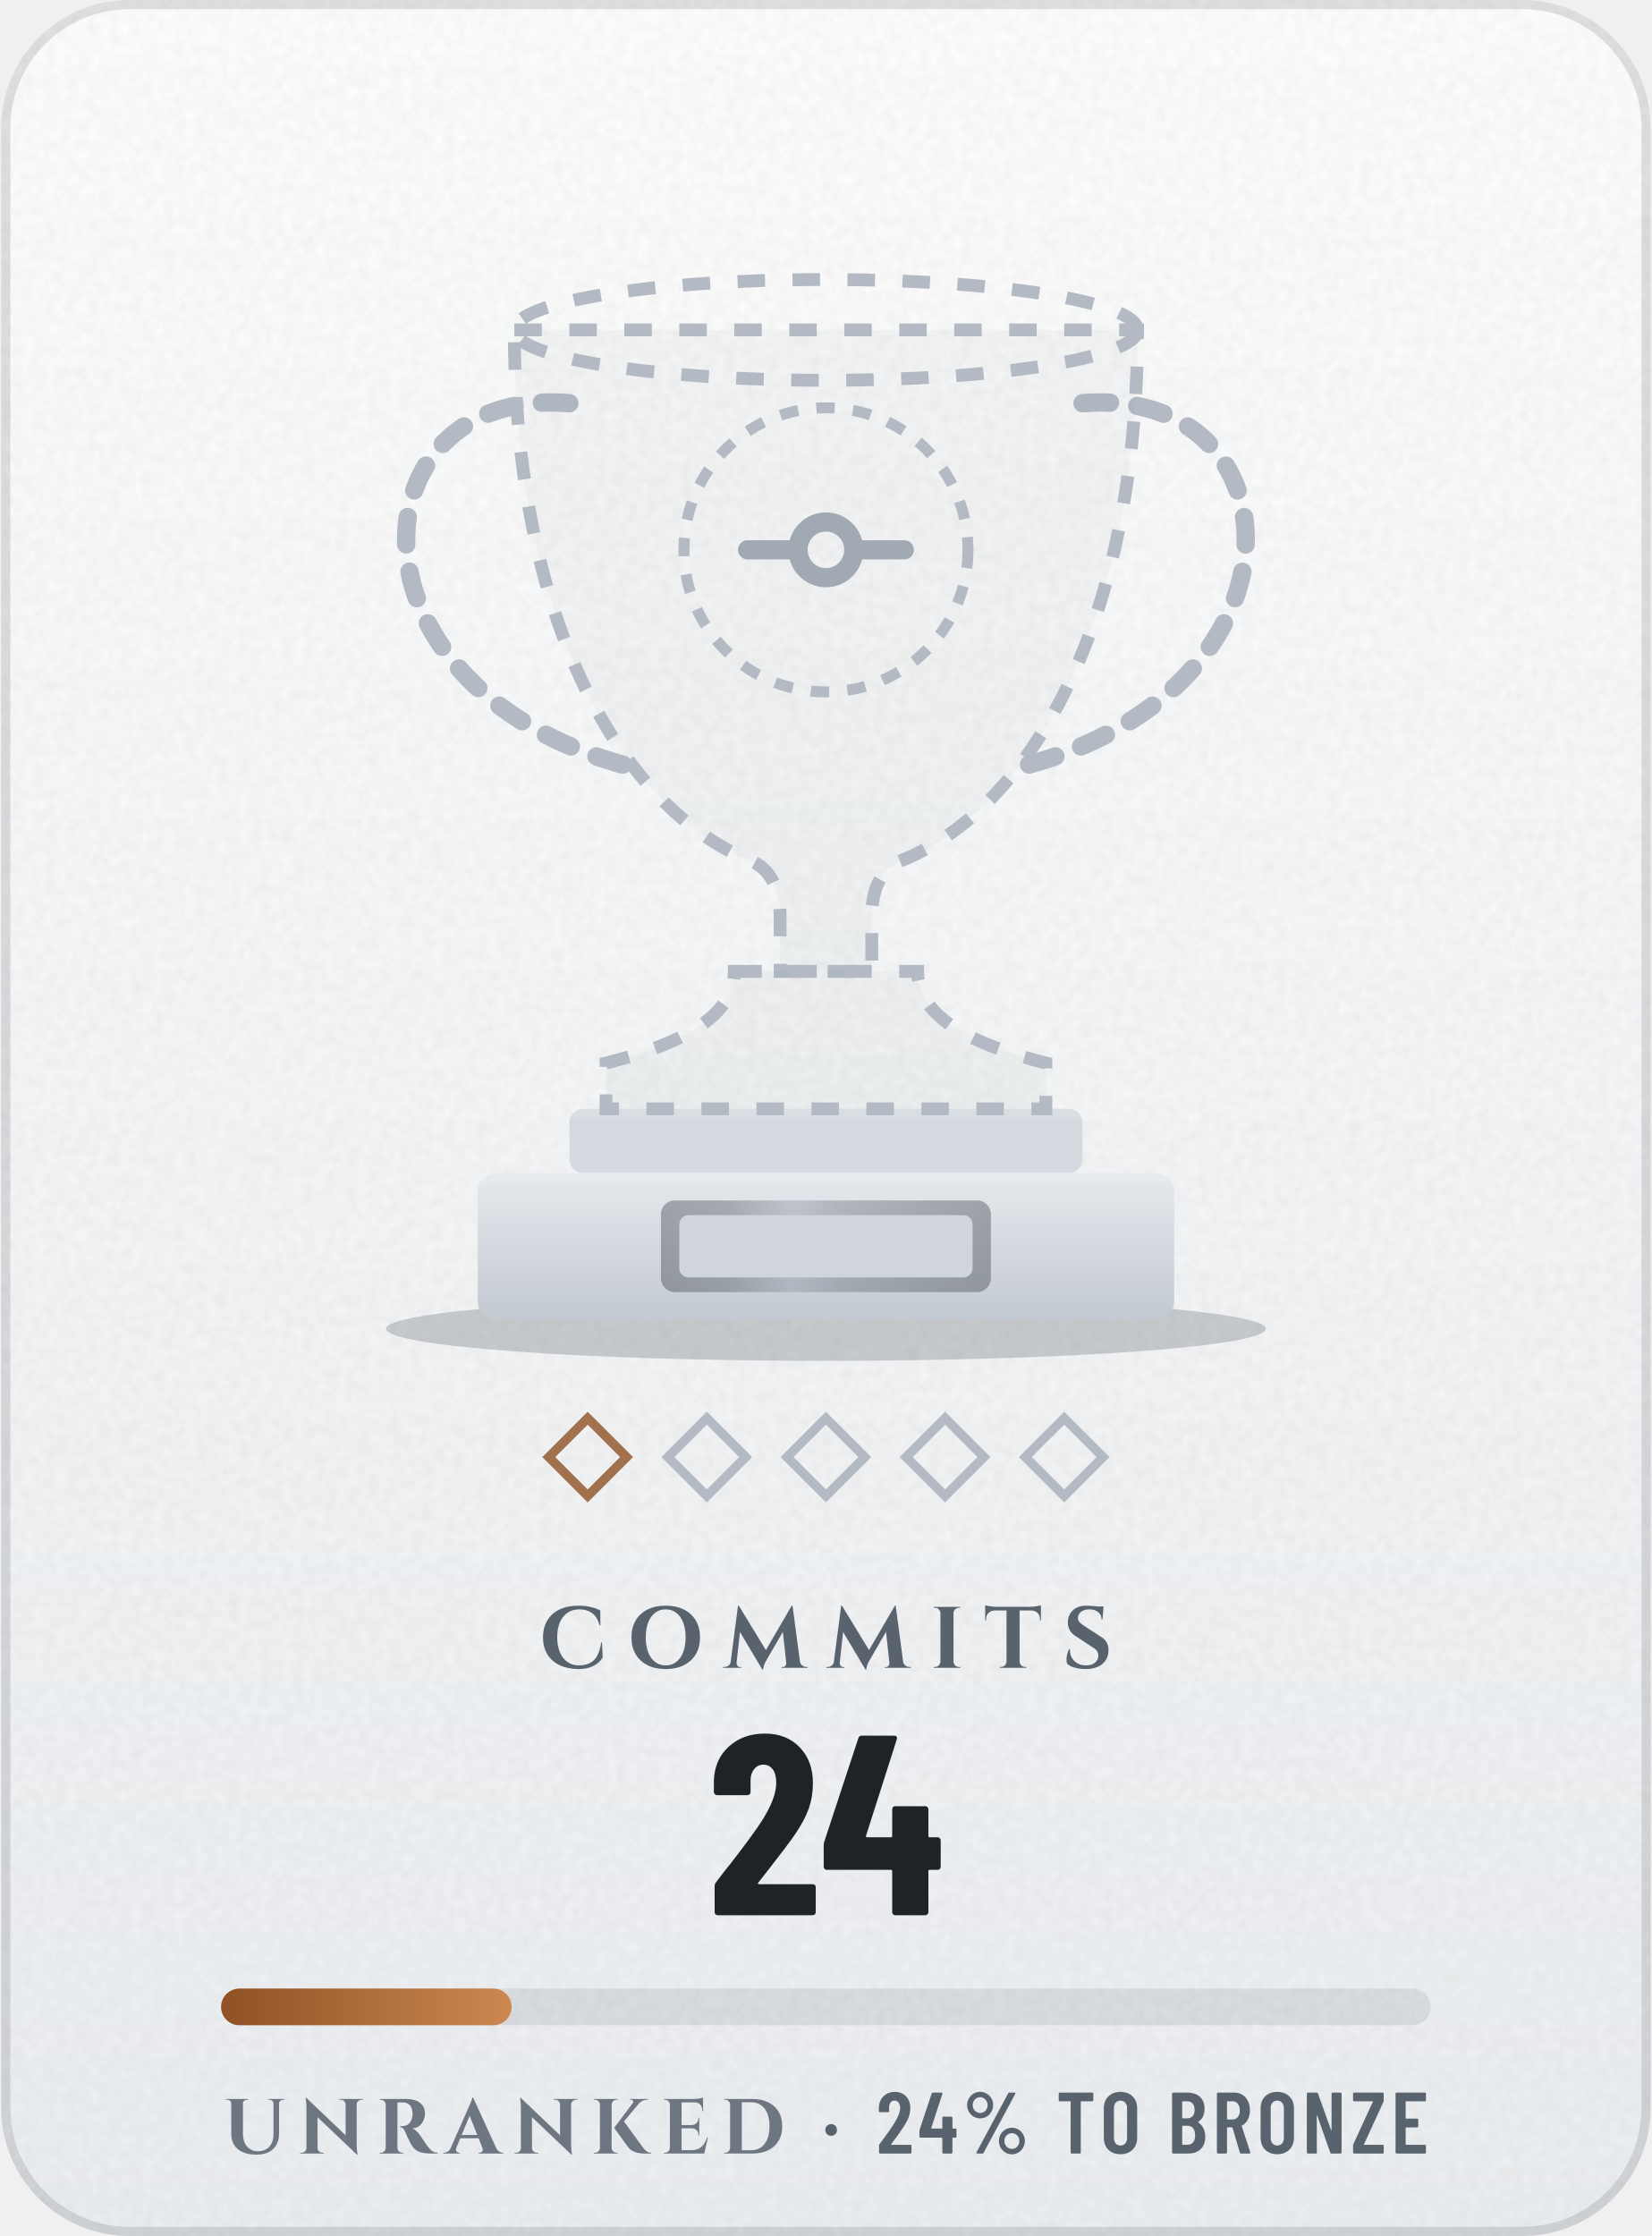
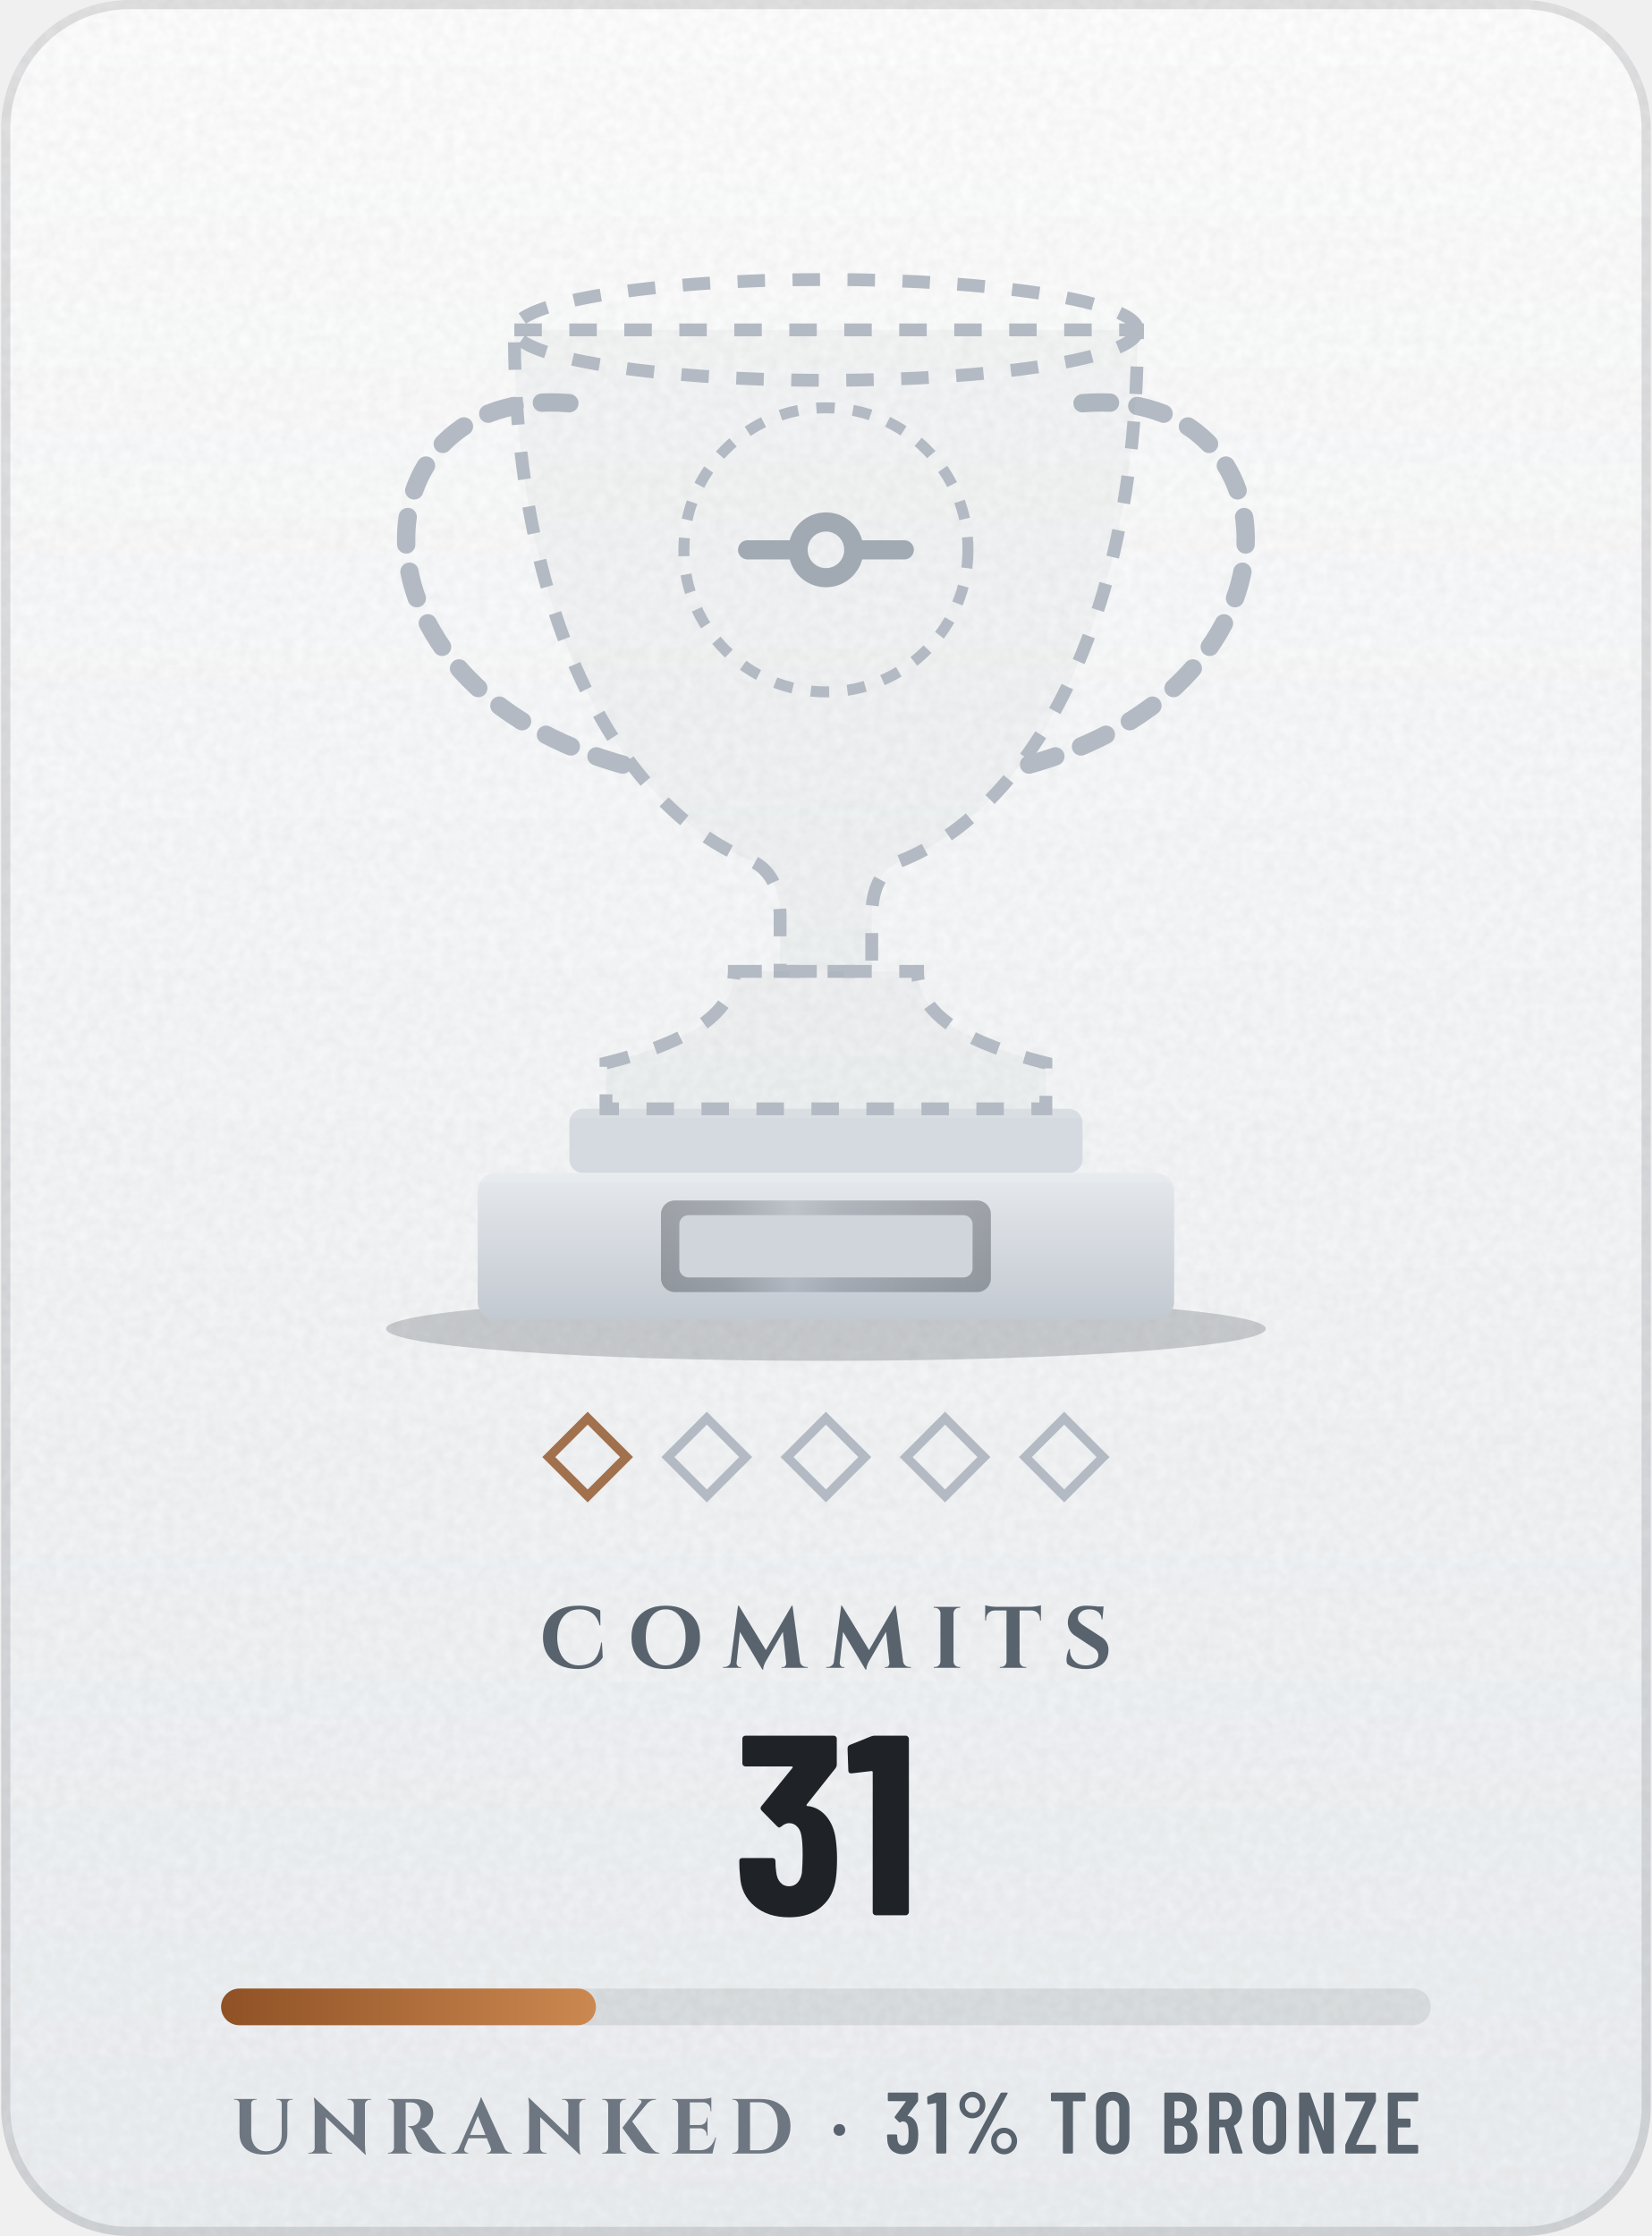
- <svg xmlns="http://www.w3.org/2000/svg" width="164" height="222" viewBox="0 0 180 244" role="img" aria-label="Commits trophy: Unranked, 24, 24% to Bronze">
+ <svg xmlns="http://www.w3.org/2000/svg" width="164" height="222" viewBox="0 0 180 244" role="img" aria-label="Commits trophy: Unranked, 31, 31% to Bronze">
  <defs>
    <linearGradient id="bg" x1="0" y1="0" x2="0" y2="1">
      <stop offset="0" stop-color="#FFFFFF" />
      <stop offset="1" stop-color="#EDF0F3" />
    </linearGradient>
    <clipPath id="card">
      <rect width="180" height="244" rx="14" />
    </clipPath>
    <filter id="grain" x="0" y="0" width="100%" height="100%">
      <feTurbulence type="fractalNoise" baseFrequency=".85" numOctaves="2" stitchTiles="stitch" />
      <feColorMatrix values="0 0 0 0 0 0 0 0 0 0 0 0 0 0 0 0 0 0 .05 0" />
    </filter>
    <radialGradient id="glow" cx=".5" cy=".5" r=".5">
      <stop offset="0" stop-color="#5A626D" stop-opacity="0" />
      <stop offset="1" stop-color="#5A626D" stop-opacity="0" />
    </radialGradient>
    <linearGradient id="mh" x1="0" y1="0" x2="1" y2="0">
      <stop offset="0" stop-color="#252A32" />
      <stop offset="0.2" stop-color="#3A414B" />
      <stop offset="0.4" stop-color="#838B96" />
      <stop offset="0.54" stop-color="#5A626D" />
      <stop offset="0.78" stop-color="#3A414B" />
      <stop offset="1" stop-color="#252A32" />
    </linearGradient>
    <linearGradient id="md" x1="0" y1="0" x2="1" y2="1">
      <stop offset="0" stop-color="#252A32" />
      <stop offset="0.2" stop-color="#3A414B" />
      <stop offset="0.4" stop-color="#838B96" />
      <stop offset="0.54" stop-color="#5A626D" />
      <stop offset="0.78" stop-color="#3A414B" />
      <stop offset="1" stop-color="#252A32" />
    </linearGradient>
    <linearGradient id="mdr" x1="1" y1="1" x2="0" y2="0">
      <stop offset="0" stop-color="#252A32" />
      <stop offset="0.2" stop-color="#3A414B" />
      <stop offset="0.4" stop-color="#838B96" />
      <stop offset="0.54" stop-color="#5A626D" />
      <stop offset="0.78" stop-color="#3A414B" />
      <stop offset="1" stop-color="#252A32" />
    </linearGradient>
    <linearGradient id="dia" x1="0" y1="0" x2="1" y2="0">
      <stop offset="0" stop-color="#2F7DD1" />
      <stop offset=".5" stop-color="#7B61E0" />
      <stop offset="1" stop-color="#C2449A" />
    </linearGradient>
    <linearGradient id="pb" x1="0" y1="0" x2="1" y2="0">
      <stop offset="0" stop-color="#8F5125" />
      <stop offset="1" stop-color="#CC8850" />
    </linearGradient>
    <linearGradient id="shg" x1="0" y1="0" x2="1" y2="0">
      <stop offset="0" stop-color="#FFFFFF" stop-opacity="0" />
      <stop offset=".5" stop-color="#FFFFFF" stop-opacity=".6" />
      <stop offset="1" stop-color="#FFFFFF" stop-opacity="0" />
    </linearGradient>
    <linearGradient id="mu" gradientUnits="userSpaceOnUse" x1="38" y1="0" x2="142" y2="0">
      <stop offset="0" stop-color="#252A32" />
      <stop offset="0.2" stop-color="#3A414B" />
      <stop offset="0.4" stop-color="#838B96" />
      <stop offset="0.54" stop-color="#5A626D" />
      <stop offset="0.78" stop-color="#3A414B" />
      <stop offset="1" stop-color="#252A32" />
    </linearGradient>
    <linearGradient id="cone" x1="0" y1="0" x2="0" y2="1">
      <stop offset="0" stop-color="#FFFFFF" stop-opacity="0" />
      <stop offset="1" stop-color="#FFFFFF" stop-opacity="0" />
    </linearGradient>
    <linearGradient id="rim" x1="0" y1="0" x2="0" y2="1">
      <stop offset="0" stop-color="#181B20" />
      <stop offset="1" stop-color="#3A414B" />
    </linearGradient>
    <linearGradient id="pl" x1="0" y1="0" x2="0" y2="1">
      <stop offset="0" stop-color="#E6E9ED" />
      <stop offset="1" stop-color="#C3C9D1" />
    </linearGradient>
    <radialGradient id="en" cx=".4" cy=".35" r=".75">
      <stop offset="0" stop-color="#60C898" />
      <stop offset=".6" stop-color="#2BB675" />
      <stop offset="1" stop-color="#135235" />
    </radialGradient>
    <clipPath id="cup">
      <path d="M56 36H124C124 70 111 89 98 94C96 95 95 97 95 100V106H85V100C85 97 84 95 82 94C69 89 56 70 56 36Z" />
      <path d="M80 106H100C100 111 106 114 114 116V121H66V116C74 114 80 111 80 106Z" />
    </clipPath>
  </defs>
  <g clip-path="url(#card)">
    <rect width="180" height="244" fill="url(#bg)" />
    <rect width="180" height="244" filter="url(#grain)" />
  </g>
  <rect x=".5" y=".5" width="179" height="243" rx="13.5" fill="none" stroke="#1F2328" stroke-opacity=".13" />
  <circle cx="90" cy="72" r="64" fill="url(#glow)" />
  <ellipse cx="90" cy="145" rx="48" ry="3.5" fill="#1F2328" fill-opacity=".2" />
  <rect x="62" y="121" width="56" height="7" rx="1.5" fill="#D5DAE0" />
  <rect x="62" y="121" width="56" height="1" fill="#FFFFFF" fill-opacity=".1" />
  <rect x="52" y="128" width="76" height="16" rx="2" fill="url(#pl)" />
  <rect x="52" y="128" width="76" height="1" fill="#FFFFFF" fill-opacity=".12" />
  <rect x="72" y="131" width="36" height="10" rx="1.5" fill="url(#mh)" opacity="0.35" />
  <rect x="74" y="132.6" width="32" height="6.8" rx="1" fill="#D0D5DB" />
  <path d="M62 44C38 42 36 76 70 84M118 44C142 42 144 76 110 84" fill="none" stroke="#B3BAC3" stroke-width="2" stroke-dasharray="3 3" stroke-linecap="round" />
  <path d="M56 36H124C124 70 111 89 98 94C96 95 95 97 95 100V106H85V100C85 97 84 95 82 94C69 89 56 70 56 36Z" fill="#1F2328" fill-opacity=".03" stroke="#B3BAC3" stroke-width="1.4" stroke-dasharray="3 3" />
  <path d="M80 106H100C100 111 106 114 114 116V121H66V116C74 114 80 111 80 106Z" fill="#1F2328" fill-opacity=".03" stroke="#B3BAC3" stroke-width="1.4" stroke-dasharray="3 3" />
  <ellipse cx="90" cy="36" rx="34" ry="5.5" fill="none" stroke="#B3BAC3" stroke-width="1.4" stroke-dasharray="3 3" />
  <circle cx="90" cy="60" r="15.5" fill="none" stroke="#B3BAC3" stroke-width="1.2" stroke-dasharray="2 2" />
  <g transform="translate(78.6 48.6) scale(0.95)" fill="none" stroke="#A1A9B3" stroke-width="2.2" stroke-linecap="round" stroke-linejoin="round">
    <circle cx="12" cy="12" r="3.2" />
    <path d="M3 12h5.8M15.2 12H21" />
  </g>
  <rect x="-3" y="-3" width="6" height="6" transform="translate(64 159) rotate(45)" fill="none" stroke="#8F5125" stroke-opacity=".8" />
  <rect x="-3" y="-3" width="6" height="6" transform="translate(77 159) rotate(45)" fill="none" stroke="#B3BAC3" stroke-opacity="1" />
  <rect x="-3" y="-3" width="6" height="6" transform="translate(90 159) rotate(45)" fill="none" stroke="#B3BAC3" stroke-opacity="1" />
  <rect x="-3" y="-3" width="6" height="6" transform="translate(103 159) rotate(45)" fill="none" stroke="#B3BAC3" stroke-opacity="1" />
  <rect x="-3" y="-3" width="6" height="6" transform="translate(116 159) rotate(45)" fill="none" stroke="#B3BAC3" stroke-opacity="1" />
  <g transform="translate(58.7 182) scale(0.0095 -0.0095)" fill="#59636E">
    <use href="#s67" x="0" />
    <use href="#s79" x="1012" />
    <use href="#s77" x="2122" />
    <use href="#s77" x="3307" />
    <use href="#s73" x="4491" />
    <use href="#s84" x="5110" />
    <use href="#s83" x="6008" />
  </g>
-   <g transform="translate(77.1 209) scale(0.028 -0.028)" fill="#1F2328">
-     <use href="#n50" x="0" />
-     <use href="#n52" x="438" />
+   <g transform="translate(79.9 209) scale(0.028 -0.028)" fill="#1F2328">
+     <use href="#n51" x="0" />
+     <use href="#n49" x="436" />
  </g>
  <rect x="24" y="217" width="132" height="4" rx="2" fill="#1F2328" fill-opacity=".09" />
-   <rect x="24" y="217" width="31.7" height="4" rx="2" fill="url(#pb)" />
-   <g transform="translate(24.2 235) scale(0.0085 -0.0085)" fill="#6E7781">
+   <rect x="24" y="217" width="40.9" height="4" rx="2" fill="url(#pb)" />
+   <g transform="translate(25.1 235) scale(0.0085 -0.0085)" fill="#6E7781">
    <use href="#s85" x="0" />
    <use href="#s78" x="962" />
    <use href="#s82" x="1968" />
    <use href="#s65" x="2857" />
    <use href="#s78" x="3715" />
    <use href="#s75" x="4721" />
    <use href="#s69" x="5619" />
    <use href="#s68" x="6392" />
  </g>
-   <g transform="translate(89.6 235) scale(0.009 -0.009)" fill="#59636E">
+   <g transform="translate(90.5 235) scale(0.009 -0.009)" fill="#59636E">
    <use href="#m183" x="0" />
  </g>
-   <g transform="translate(95.5 235) scale(0.0095 -0.0095)" fill="#59636E">
-     <use href="#m50" x="0" />
-     <use href="#m52" x="478" />
-     <use href="#m37" x="989" />
-     <use href="#m84" x="2067" />
-     <use href="#m79" x="2571" />
-     <use href="#m66" x="3343" />
-     <use href="#m82" x="3858" />
-     <use href="#m79" x="4372" />
-     <use href="#m78" x="4891" />
-     <use href="#m90" x="5451" />
-     <use href="#m69" x="5910" />
+   <g transform="translate(96.4 235) scale(0.0095 -0.0095)" fill="#59636E">
+     <use href="#m51" x="0" />
+     <use href="#m49" x="479" />
+     <use href="#m37" x="805" />
+     <use href="#m84" x="1883" />
+     <use href="#m79" x="2387" />
+     <use href="#m66" x="3159" />
+     <use href="#m82" x="3674" />
+     <use href="#m79" x="4188" />
+     <use href="#m78" x="4707" />
+     <use href="#m90" x="5267" />
+     <use href="#m69" x="5726" />
  </g>
  <defs>
    <path id="m37" d="M54 557Q54 598 74 633Q94 668 128 688Q163 709 204 709Q244 709 278 688Q313 668 333 633Q353 598 353 557Q353 515 333 480Q313 445 279 424Q245 404 204 404Q163 404 128 424Q94 445 74 480Q54 515 54 557ZM162 14 526 692Q530 700 541 700H599Q606 700 608 696Q610 692 607 686L243 8Q239 0 228 0H170Q163 0 161 4Q159 8 162 14ZM289 557Q289 594 264 620Q239 647 204 647Q168 647 143 621Q118 595 118 557Q118 519 143 492Q168 466 204 466Q240 466 264 492Q289 519 289 557ZM419 144Q419 185 439 220Q459 255 493 276Q527 296 568 296Q609 296 643 276Q677 255 697 220Q717 185 717 144Q717 102 697 67Q677 32 643 12Q609 -9 568 -9Q527 -9 493 12Q459 32 439 67Q419 102 419 144ZM654 144Q654 182 629 208Q604 234 568 234Q532 234 507 208Q482 182 482 144Q482 106 507 80Q532 53 568 53Q604 53 629 80Q654 106 654 144Z" />
-     <path id="m50" d="M173 100H392Q397 100 400 96Q404 93 404 88V12Q404 7 400 4Q397 0 392 0H43Q38 0 34 4Q31 7 31 12V92Q31 101 36 107L75 160Q114 212 152 266Q189 320 215 363Q273 459 273 522Q273 562 256 585Q238 608 209 608Q180 608 163 586Q146 563 147 526V487Q147 482 144 478Q140 475 135 475H41Q36 475 32 478Q29 482 29 487V530Q33 610 84 659Q134 708 214 708Q293 708 342 656Q390 605 390 521Q390 471 373 422Q356 373 319 317Q294 277 260 229Q225 181 214 166Q184 126 170 106Q168 104 169 102Q170 100 173 100Z" />
-     <path id="m52" d="M443 275V194Q443 189 440 186Q436 182 431 182H401Q396 182 396 177V12Q396 7 392 4Q389 0 384 0H292Q287 0 284 4Q280 7 280 12V177Q280 182 275 182H29Q24 182 20 186Q17 189 17 194V259Q17 268 19 274L158 690Q161 700 171 700H271Q277 700 280 696Q283 693 281 686L153 293Q152 287 157 287H275Q280 287 280 292V412Q280 417 284 420Q287 424 292 424H384Q389 424 392 420Q396 417 396 412V292Q396 287 401 287H431Q436 287 440 284Q443 280 443 275Z" />
+     <path id="m49" d="M122 700H218Q223 700 226 696Q230 693 230 688V12Q230 7 226 4Q223 0 218 0H126Q121 0 118 4Q114 7 114 12V576Q114 578 112 580Q111 582 109 581L27 565H24Q13 565 13 576L10 643Q10 653 18 657L107 697Q114 700 122 700Z" />
+     <path id="m51" d="M387 218Q387 169 380 134Q368 66 326 29Q283 -8 210 -8Q134 -8 86 32Q38 73 32 143Q30 165 28 207Q28 219 40 219H132Q144 219 144 207Q146 173 148 156Q153 125 169 108Q185 92 210 92Q234 92 250 108Q266 123 271 152Q276 182 276 230Q276 281 269 315Q263 341 248 355Q233 369 210 369Q195 369 183 360Q177 356 174 356Q172 356 166 360L119 408Q115 412 115 417Q115 421 118 425L243 595Q245 597 244 599Q242 601 239 601H49Q44 601 40 604Q37 608 37 613V688Q37 693 40 696Q44 700 49 700H373Q378 700 382 696Q385 693 385 688V609Q385 602 380 594L266 438Q262 432 268 431Q309 426 338 392Q368 358 378 307Q387 267 387 218Z" />
    <path id="m66" d="M242 0H66Q61 0 58 4Q54 7 54 12V688Q54 693 58 696Q61 700 66 700H224Q319 700 373 652Q427 604 427 512Q427 409 354 365Q349 362 352 359Q391 334 413 292Q435 250 435 192Q435 100 382 50Q328 0 242 0ZM170 595V409Q170 404 175 404H226Q267 404 290 429Q313 454 313 500Q313 548 290 574Q267 600 226 600H175Q170 600 170 595ZM319 208Q319 260 296 290Q273 319 233 319H175Q170 319 170 314V106Q170 101 175 101H233Q273 101 296 129Q319 157 319 208Z" />
    <path id="m69" d="M391 600H175Q170 600 170 595V406Q170 401 175 401H303Q308 401 312 398Q315 394 315 389V312Q315 307 312 304Q308 300 303 300H175Q170 300 170 295V105Q170 100 175 100H391Q396 100 400 96Q403 93 403 88V12Q403 7 400 4Q396 0 391 0H66Q61 0 58 4Q54 7 54 12V688Q54 693 58 696Q61 700 66 700H391Q396 700 400 696Q403 693 403 688V612Q403 607 400 604Q396 600 391 600Z" />
    <path id="m78" d="M350 700H441Q446 700 450 696Q453 693 453 688V12Q453 7 450 4Q446 0 441 0H336Q326 0 323 10L174 434Q173 437 170 436Q168 436 168 433L169 12Q169 7 166 4Q162 0 157 0H66Q61 0 58 4Q54 7 54 12V688Q54 693 58 696Q61 700 66 700H169Q179 700 182 690L332 269Q333 266 336 266Q338 267 338 270V688Q338 693 342 696Q345 700 350 700Z" />
    <path id="m79" d="M42 182V518Q42 604 94 656Q147 708 233 708Q319 708 372 656Q425 604 425 518V182Q425 96 372 44Q319 -8 233 -8Q147 -8 94 44Q42 96 42 182ZM309 177V523Q309 561 288 584Q267 608 233 608Q199 608 178 584Q158 561 158 523V177Q158 139 178 116Q199 92 233 92Q267 92 288 116Q309 139 309 177Z" />
    <path id="m82" d="M318 10 233 297Q231 301 228 301H175Q170 301 170 296V12Q170 7 166 4Q163 0 158 0H66Q61 0 58 4Q54 7 54 12V688Q54 693 58 696Q61 700 66 700H254Q307 700 348 674Q388 649 410 602Q433 556 433 496Q433 434 409 389Q385 344 342 321Q338 320 339 315L437 14Q438 12 438 9Q438 0 427 0H331Q321 0 318 10ZM170 595V396Q170 391 175 391H236Q272 391 294 419Q317 447 317 495Q317 543 294 572Q272 600 236 600H175Q170 600 170 595Z" />
    <path id="m84" d="M425 688V612Q425 607 422 604Q418 600 413 600H286Q281 600 281 595V12Q281 7 278 4Q274 0 269 0H177Q172 0 168 4Q165 7 165 12V595Q165 600 160 600H40Q35 600 32 604Q28 607 28 612V688Q28 693 32 696Q35 700 40 700H413Q418 700 422 696Q425 693 425 688Z" />
    <path id="m90" d="M25 12V92Q25 100 28 107L252 594Q253 596 252 598Q251 600 249 600H37Q32 600 28 604Q25 607 25 612V688Q25 693 28 696Q32 700 37 700H365Q370 700 374 696Q377 693 377 688V608Q377 601 374 593L150 106Q149 104 150 102Q151 100 153 100H365Q370 100 374 96Q377 93 377 88V12Q377 7 374 4Q370 0 365 0H37Q32 0 28 4Q25 7 25 12Z" />
    <path id="m183" d="M37 286Q37 317 57 337Q77 357 108 357Q139 357 158 337Q178 317 178 286Q178 255 158 235Q138 215 108 215Q77 215 57 235Q37 255 37 286Z" />
-     <path id="n50" d="M200 121H409Q414 121 418 118Q421 114 421 109V12Q421 7 418 4Q414 0 409 0H39Q34 0 30 4Q27 7 27 12V113Q27 122 32 128Q72 181 88 200Q176 313 213 371Q267 457 267 516Q267 550 254 568Q240 587 217 587Q194 587 180 568Q166 550 167 521V480Q167 475 164 472Q160 468 155 468H36Q31 468 28 472Q24 475 24 480V527Q28 609 83 658Q138 708 223 708Q307 708 358 655Q410 602 410 515Q410 463 394 416Q377 369 340 315Q312 274 244 187L197 127Q195 125 196 123Q197 121 200 121Z" />
-     <path id="n52" d="M470 292V189Q470 184 466 180Q463 177 458 177H427Q422 177 422 172V12Q422 7 418 4Q415 0 410 0H293Q288 0 284 4Q281 7 281 12V172Q281 177 276 177H26Q21 177 18 180Q14 184 14 189V271Q14 280 16 286L149 690Q152 700 162 700H289Q295 700 298 696Q301 693 299 686L179 310Q178 304 183 304H276Q281 304 281 309V413Q281 418 284 422Q288 425 293 425H410Q415 425 418 422Q422 418 422 413V309Q422 304 427 304H458Q463 304 466 300Q470 297 470 292Z" />
+     <path id="n49" d="M115 700H236Q241 700 244 696Q248 693 248 688V12Q248 7 244 4Q241 0 236 0H119Q114 0 110 4Q107 7 107 12V558Q107 562 102 562L25 553H23Q12 553 12 564L9 650Q9 660 18 664L100 697Q108 700 115 700Z" />
+     <path id="n51" d="M404 222Q404 178 400 147Q392 75 344 34Q297 -8 217 -8Q134 -8 82 36Q30 80 26 153Q23 180 23 211Q23 223 35 223H152Q164 223 164 211Q164 188 167 168Q170 142 183 128Q196 113 217 113Q237 113 250 127Q263 141 267 165Q270 200 270 237Q270 284 265 311Q261 334 248 346Q236 359 217 359Q202 359 187 346Q181 342 179 342Q175 342 170 347L110 408Q106 412 106 417Q106 421 109 425L230 574Q232 576 231 578Q230 580 227 580H47Q42 580 38 584Q35 587 35 592V688Q35 693 38 696Q42 700 47 700H391Q396 700 400 696Q403 693 403 688V588Q403 580 398 573L286 432Q285 430 285 428Q285 426 287 426Q331 422 362 386Q392 350 399 296Q404 258 404 222Z" />
    <path id="s65" d="M354 720 656 60Q671 36 690 25Q714 10 737 10H745V0H427V10H436Q456 10 471 26Q486 43 474 73L425 196H190L138 69Q132 52 136 39Q141 25 153 18Q165 10 177 10H186V0H-28V10H-19Q4 10 29 25Q48 36 62 60L296 589Q299 595 306 612Q314 628 322 649Q331 670 338 690Q345 709 345 720ZM208 238H408L310 484Z" />
    <path id="s67" d="M722 292 731 120Q709 83 672 53Q635 23 580 4Q525 -14 450 -14Q328 -13 236 30Q145 74 95 155Q45 236 45 351Q45 463 94 544Q143 626 234 670Q326 714 453 714Q533 714 596 698Q660 682 703 659L704 488H695Q668 587 607 630Q546 672 464 672Q384 672 327 633Q270 594 239 523Q208 452 208 353Q208 254 238 182Q267 110 322 70Q376 30 450 28Q527 28 580 53Q633 78 666 136Q698 194 714 292Z" />
    <path id="s68" d="M405 700Q523 700 609 658Q695 615 742 536Q788 458 788 350Q788 242 742 164Q695 85 609 42Q523 0 405 0H42V10H55Q81 10 100 28Q118 47 119 73V627Q119 653 100 672Q81 690 55 690H43L42 700ZM269 658V42H393Q465 42 517 80Q569 117 597 186Q625 255 625 350Q625 445 597 514Q569 583 517 620Q465 658 393 658Z" />
    <path id="s69" d="M606 205 560 0H42V10H55Q81 10 100 28Q118 47 119 73V627Q118 653 100 672Q81 690 55 690H42V700H423Q445 700 470 703Q494 706 515 710Q536 714 545 718V543H535V555Q535 601 508 629Q484 653 447 657H269V366H401Q438 367 462 392Q486 416 486 453V460H496V230H486V238Q486 275 462 299Q438 323 401 324H269V43H400Q450 43 488 62Q526 82 553 118Q580 155 596 205Z" />
    <path id="s73" d="M119 73V627Q118 653 100 672Q81 690 55 690H42V700H346V690H333Q307 690 288 672Q270 653 269 627V73Q270 47 288 28Q307 10 333 10H346V0H42V10H55Q81 10 100 28Q118 47 119 73Z" />
    <path id="s75" d="M119 73V627Q118 653 100 672Q81 690 55 690H42V700H346V690H333Q307 690 288 672Q270 653 269 627V73Q270 47 288 28Q307 10 333 10H346V0H42V10H55Q81 10 100 28Q118 47 119 73ZM734 700V691H730Q697 691 669 678Q645 666 627 650L427 412L675 72Q698 42 722 26Q746 11 777 10V0H695Q684 0 658 1Q633 2 601 9Q569 16 536 34Q504 51 480 83Q475 90 460 110Q445 130 425 158Q405 186 384 216Q362 245 343 271Q324 297 313 314L301 330L540 646Q551 662 543 676Q535 691 515 691H505V700Z" />
    <path id="s77" d="M780 714H789L875 68Q881 42 900 27Q921 10 947 10H963V0H663V9H678Q695 9 706 22Q717 36 717 52V55L678 414L491 90L481 73Q471 55 462 30Q452 5 452 -20H442L185 412L146 55V52Q146 36 158 22Q169 9 185 9H200V0H-9V10H7Q34 10 55 27Q73 40 78 64L163 714H172L483 204Z" />
    <path id="s78" d="M108 715 613 234V629Q612 655 594 672Q577 690 551 690H532V700H835V690H817Q792 690 774 672Q756 655 755 629V114Q755 77 758 48Q761 18 764 2L767 -14H758L252 467L253 71Q253 46 271 28Q289 10 314 10H333V0H30V10H49Q74 10 92 28Q110 46 110 71V590Q110 646 104 681L98 715Z" />
    <path id="s79" d="M442 714Q562 714 650 670Q739 625 788 544Q836 463 836 350Q836 238 788 156Q739 75 650 30Q562 -14 442 -14Q322 -14 234 30Q145 75 97 156Q49 237 49 350Q49 462 97 544Q145 625 234 670Q322 714 442 714ZM442 28Q513 28 564 68Q615 107 643 179Q671 251 671 350Q671 449 643 521Q615 593 564 632Q513 672 442 672Q372 672 320 632Q269 593 241 521Q213 449 213 350Q213 251 241 179Q269 107 320 68Q372 28 442 28Z" />
    <path id="s82" d="M122 73V627Q121 653 102 672Q84 690 58 690H45V700H388Q433 700 476 690Q519 680 552 658Q586 636 606 600Q626 564 626 511Q626 469 608 428Q591 386 555 356Q519 327 462 321Q494 311 520 285Q547 259 564 233Q565 231 576 215Q586 199 602 176Q617 152 634 128Q651 104 665 86Q687 59 705 42Q723 26 743 18Q763 11 789 10V0H691Q637 0 593 10Q549 19 515 42Q481 65 456 104Q448 116 438 134Q429 153 419 174Q409 195 400 214Q390 234 383 250Q376 266 373 275Q360 307 342 323Q325 339 305 342V352H336Q363 352 388 363Q414 374 434 399Q454 424 462 468Q464 477 466 489Q467 501 466 516Q463 588 430 622Q397 655 348 656Q334 657 318 656Q301 656 288 656H272V73Q272 47 291 28Q310 10 336 10H348V0H45V10H58Q84 10 102 28Q121 47 122 73Z" />
    <path id="s83" d="M277 714Q297 714 326 712Q356 710 388 707Q399 705 409 704H476L475 692Q475 692 475 692L463 557H453Q453 609 414 640Q376 672 312 672Q254 672 218 644Q183 616 181 576Q180 546 200 524Q220 502 251 483L442 359Q488 333 512 291Q535 249 532 193Q527 95 457 40Q387 -14 267 -14Q223 -14 182 -6Q140 1 108 14Q76 28 57 47Q49 69 50 100Q51 131 60 163Q68 195 81 216H90Q86 165 108 122Q131 78 174 52Q218 27 278 28Q344 29 380 62Q416 94 416 140Q416 171 398 196Q379 221 337 244L162 360Q109 390 85 437Q61 484 66 539Q71 591 97 630Q123 670 168 692Q214 714 277 714Z" />
    <path id="s84" d="M654 719V544L644 545V556Q644 603 616 630Q589 658 542 659H409V73Q410 47 428 28Q447 10 473 10H486V0H182V10H195Q221 10 240 28Q258 47 259 73V659H125Q79 658 52 630Q24 603 24 556V545L14 544V719Q24 715 44 711Q65 707 90 704Q115 701 136 701H532Q554 701 578 704Q603 707 624 711Q645 715 654 719Z" />
    <path id="s85" d="M326 700V690H310Q288 690 272 676Q257 662 257 640V260Q257 189 280 137Q304 85 348 57Q391 29 451 29Q512 29 556 56Q601 82 625 131Q649 180 649 247V640Q649 662 634 676Q618 690 596 690H580V700H790V690H774Q752 690 736 676Q721 662 721 640V253Q721 171 686 111Q652 51 588 18Q523 -14 432 -14Q326 -14 253 18Q180 51 144 110Q107 170 107 252V640Q107 662 92 676Q76 690 54 690H38V700Z" />
  </defs>
</svg>
